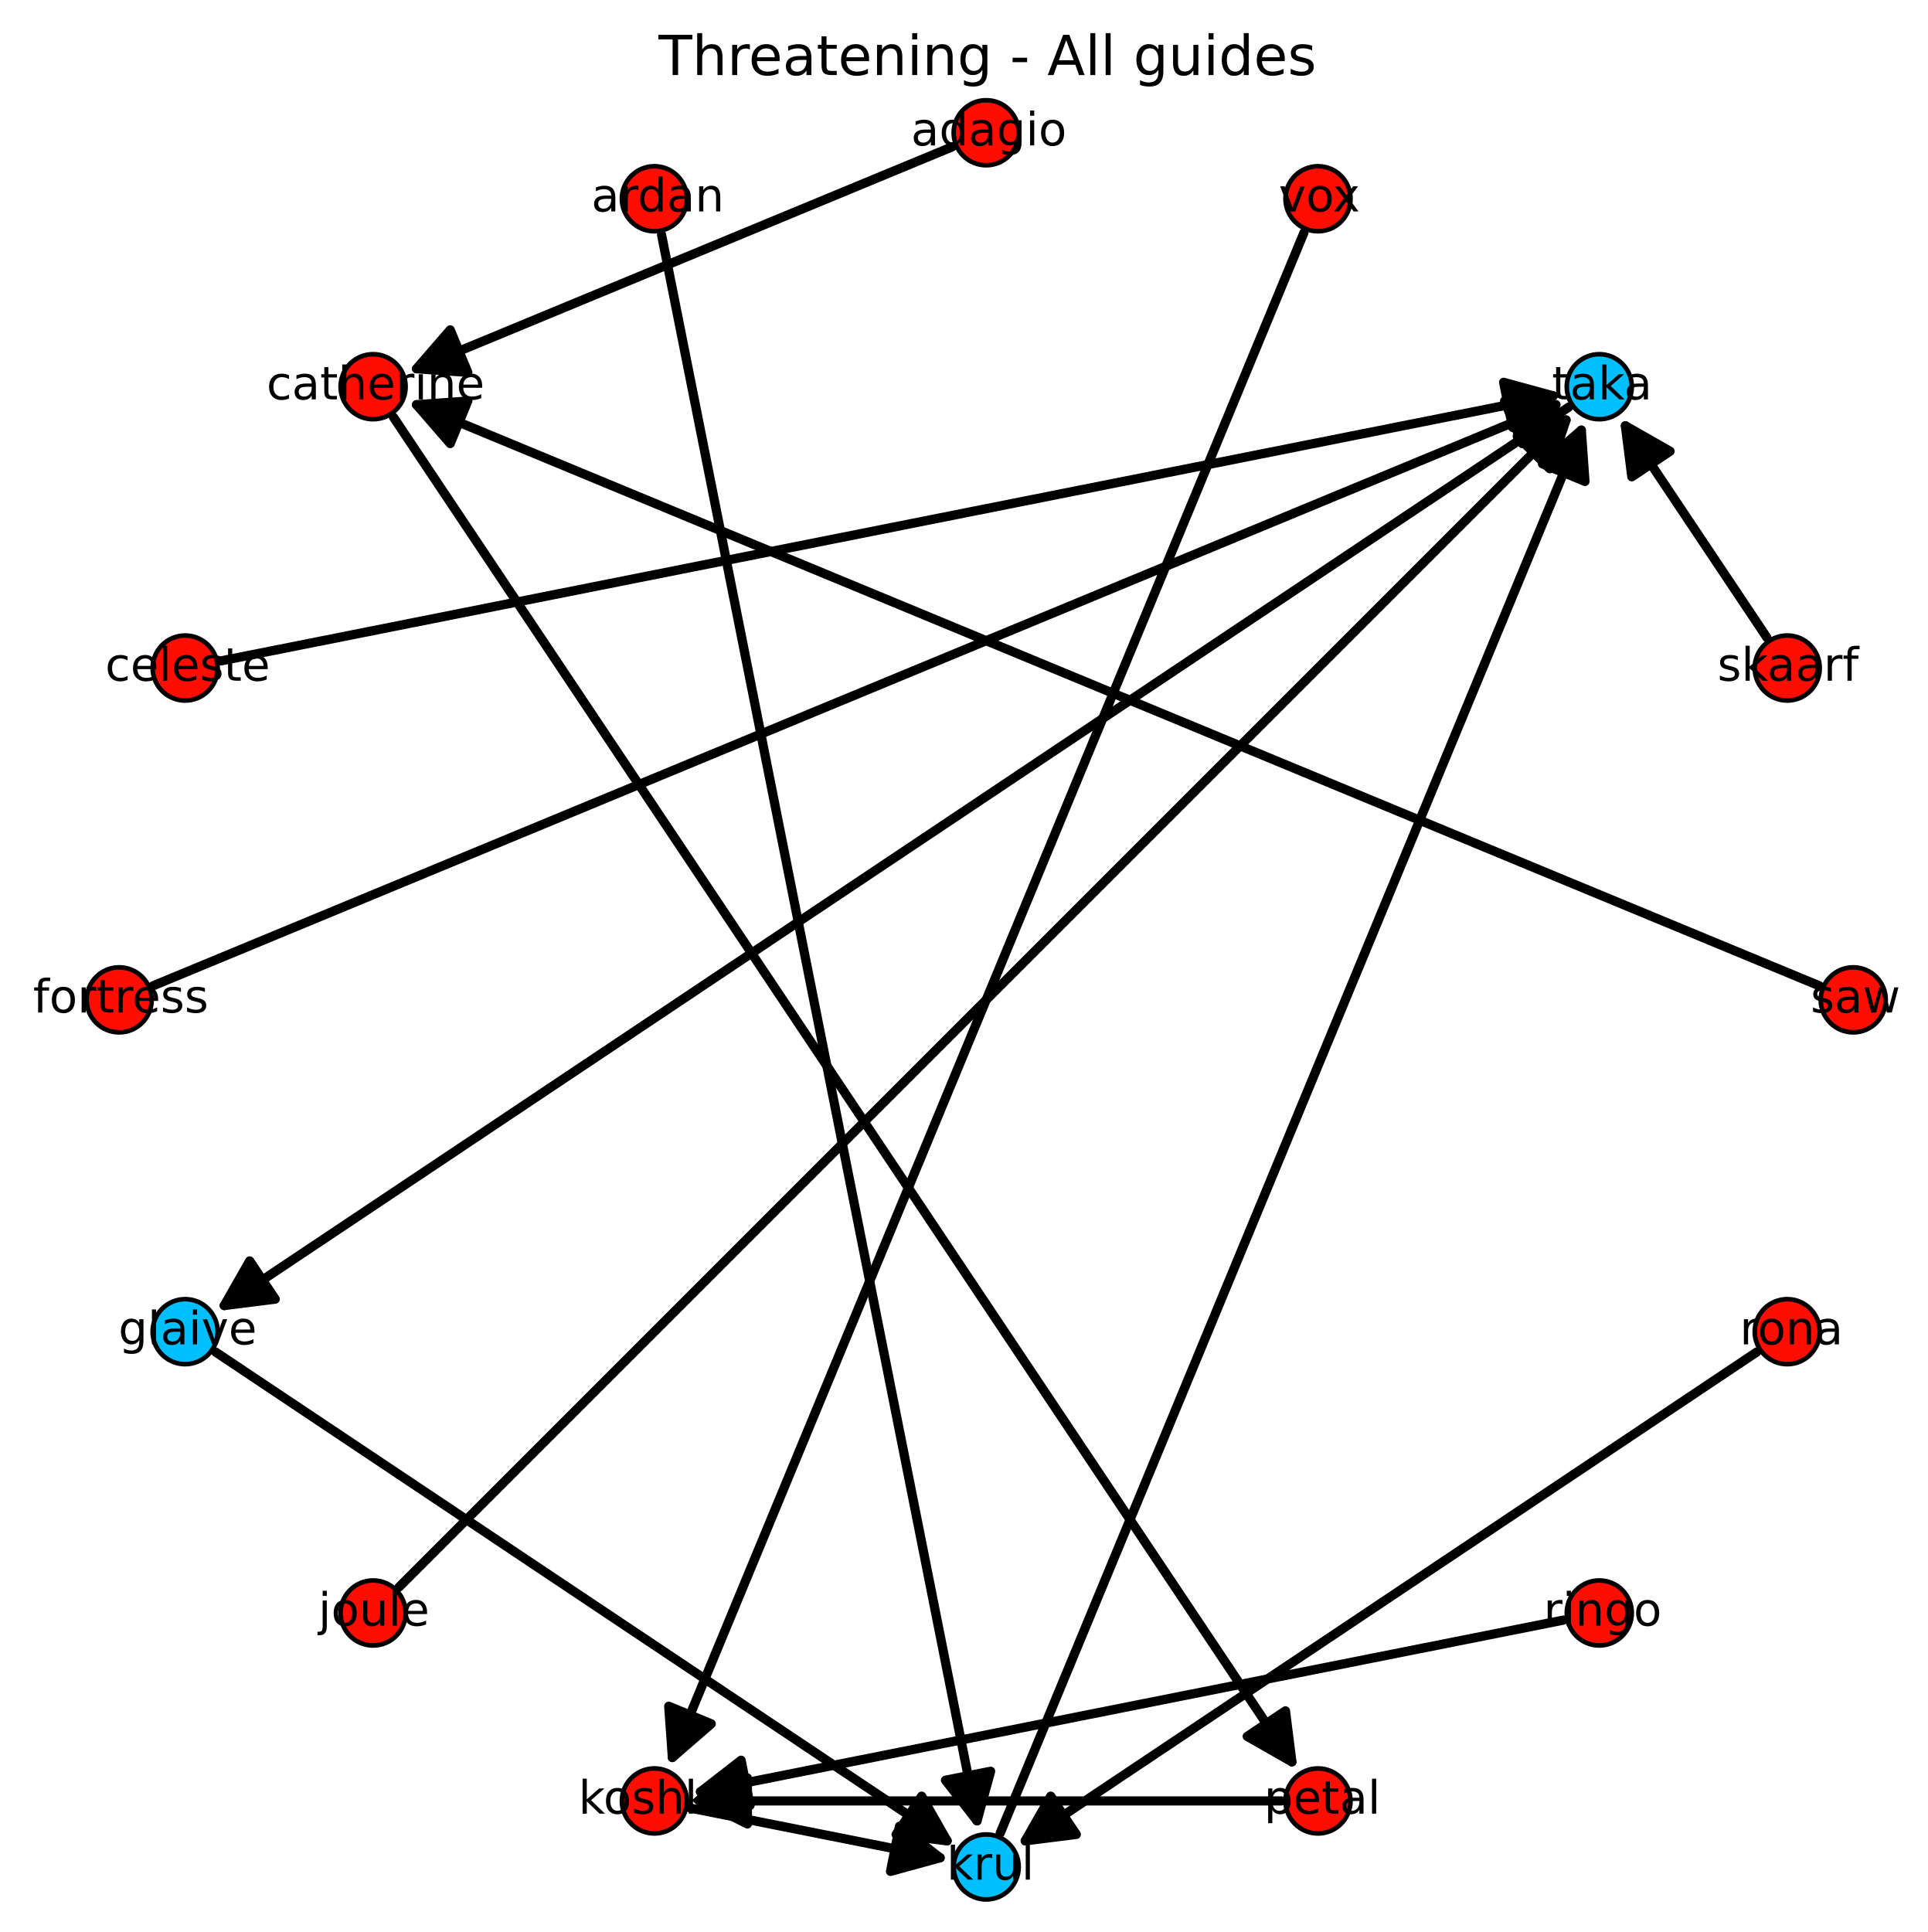
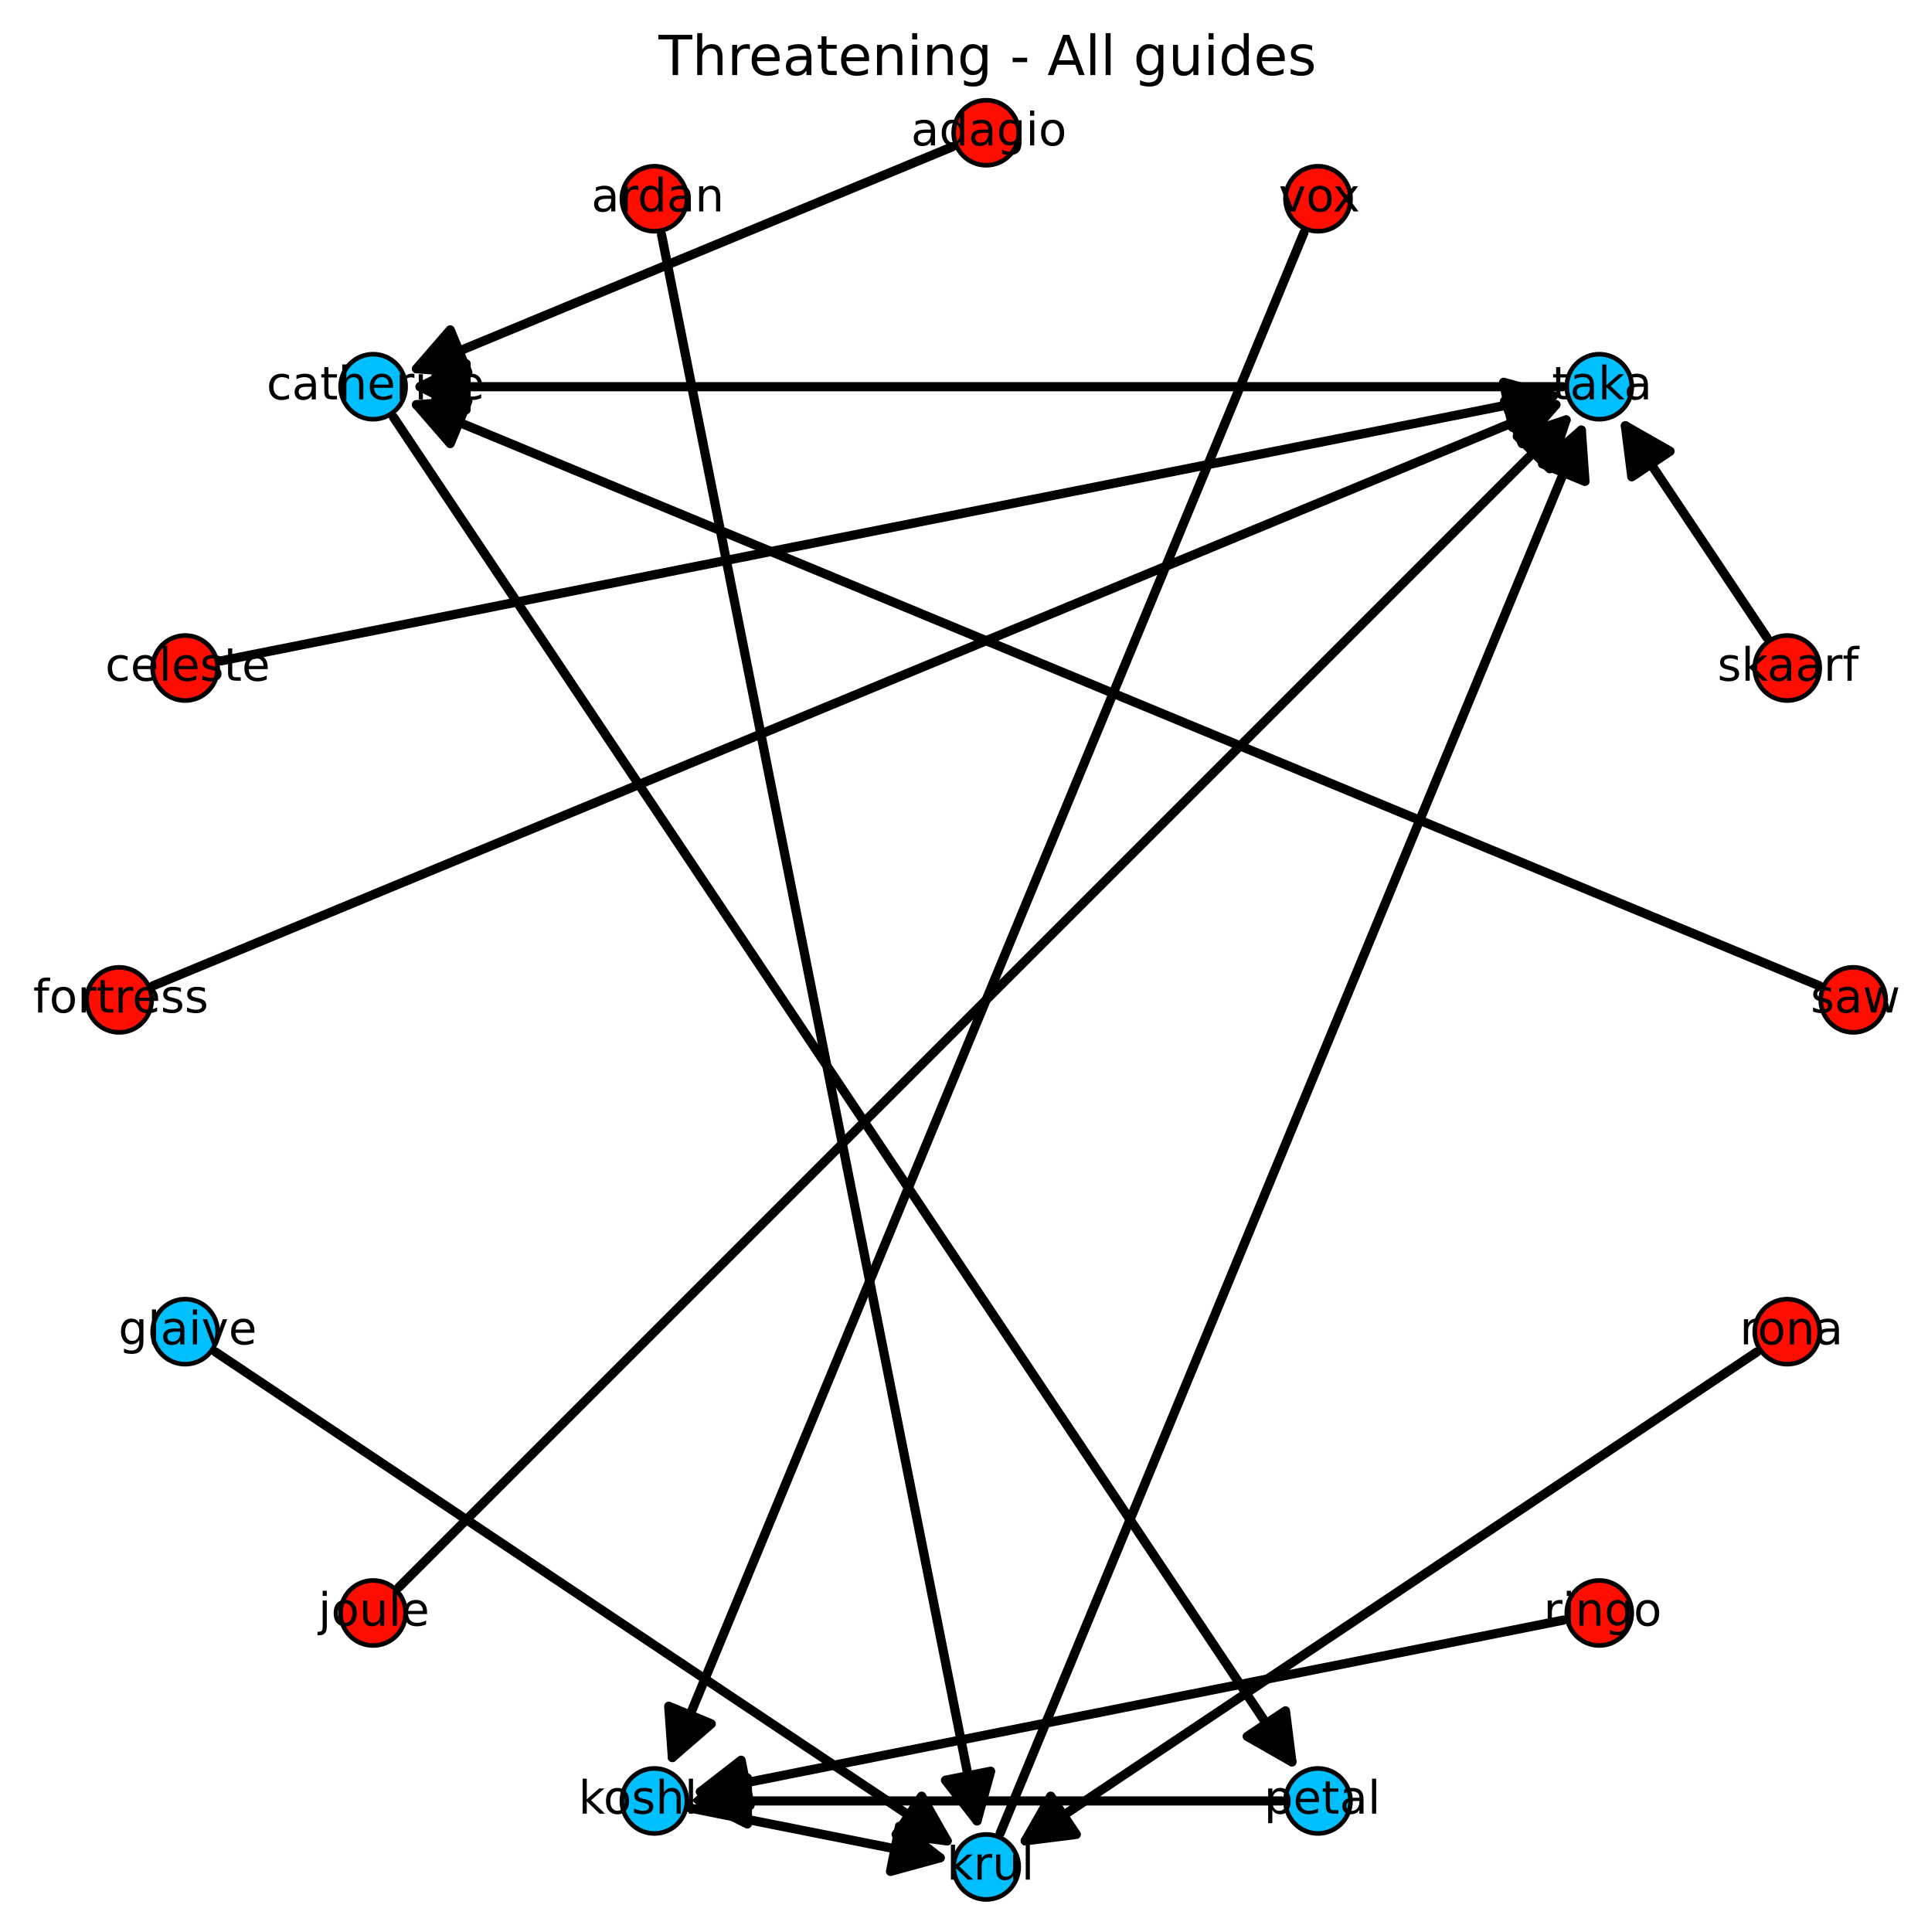
<svg xmlns="http://www.w3.org/2000/svg" xmlns:xlink="http://www.w3.org/1999/xlink" height="420pt" version="1.1" viewBox="0 0 419 420" width="419pt">
  <defs>
    <style type="text/css">
*{stroke-linecap:butt;stroke-linejoin:round;}
  </style>
  </defs>
  <g id="figure_1">
    <g id="patch_1">
      <path d=" M0 420.598 L419.383 420.598 L419.383 0 L0 0 z " style="fill:#ffffff;" />
    </g>
    <g id="axes_1">
      <g id="patch_2">
        <path d=" M18.366 413.398 L410.445 413.398 L410.445 21.318 L18.366 21.318 z " style="fill:#ffffff;" />
      </g>
      <g id="patch_3">
+         <path clip-path="url(#pb7fbeb4136)" d=" M91.329 84.069 Q214.402 84.069 339.712 84.069" style="fill:none;stroke:#000000;stroke-linecap:round;stroke-width:2.0;" />
+         <path clip-path="url(#pb7fbeb4136)" d=" M101.329 89.069 L91.329 84.069 L101.329 79.069 L101.329 89.069 z " style="stroke:#000000;stroke-linecap:round;stroke-width:2.0;" />
+       </g>
+       <g id="patch_4">
        <path clip-path="url(#pb7fbeb4136)" d=" M207.031 31.913 Q147.76 56.464 90.556 80.158" style="fill:none;stroke:#000000;stroke-linecap:round;stroke-width:2.0;" />
        <path clip-path="url(#pb7fbeb4136)" d=" M101.708 80.951 L90.556 80.158 L97.881 71.712 L101.708 80.951 z " style="stroke:#000000;stroke-linecap:round;stroke-width:2.0;" />
      </g>
-       <g id="patch_4">
+       <g id="patch_5">
        <path clip-path="url(#pb7fbeb4136)" d=" M48.084 143.665 Q193.978 114.645 337.68 86.061" style="fill:none;stroke:#000000;stroke-linecap:round;stroke-width:2.0;" />
        <path clip-path="url(#pb7fbeb4136)" d=" M326.897 83.108 L337.68 86.061 L328.847 92.915 L326.897 83.108 z " style="stroke:#000000;stroke-linecap:round;stroke-width:2.0;" />
      </g>
-       <g id="patch_5">
+       <g id="patch_6">
        <path clip-path="url(#pb7fbeb4136)" d=" M143.827 51.034 Q178.338 224.533 212.413 395.839" style="fill:none;stroke:#000000;stroke-linecap:round;stroke-width:2.0;" />
        <path clip-path="url(#pb7fbeb4136)" d=" M215.366 385.056 L212.413 395.839 L205.558 387.006 L215.366 385.056 z " style="stroke:#000000;stroke-linecap:round;stroke-width:2.0;" />
-       </g>
-       <g id="patch_6">
-         <path clip-path="url(#pb7fbeb4136)" d=" M48.749 283.818 Q193.975 186.781 341.06 88.502" style="fill:none;stroke:#000000;stroke-linecap:round;stroke-width:2.0;" />
-         <path clip-path="url(#pb7fbeb4136)" d=" M59.842 282.419 L48.749 283.818 L54.286 274.105 L59.842 282.419 z " style="stroke:#000000;stroke-linecap:round;stroke-width:2.0;" />
      </g>
      <g id="patch_7">
        <path clip-path="url(#pb7fbeb4136)" d=" M152.29 389.516 Q244.984 371.078 339.871 352.204" style="fill:none;stroke:#000000;stroke-linecap:round;stroke-width:2.0;" />
        <path clip-path="url(#pb7fbeb4136)" d=" M163.073 392.469 L152.29 389.516 L161.122 382.661 L163.073 392.469 z " style="stroke:#000000;stroke-linecap:round;stroke-width:2.0;" />
      </g>
      <g id="patch_8">
        <path clip-path="url(#pb7fbeb4136)" d=" M146.18 382.069 Q214.405 217.358 283.487 50.581" style="fill:none;stroke:#000000;stroke-linecap:round;stroke-width:2.0;" />
        <path clip-path="url(#pb7fbeb4136)" d=" M154.626 374.744 L146.18 382.069 L145.387 370.917 L154.626 374.744 z " style="stroke:#000000;stroke-linecap:round;stroke-width:2.0;" />
      </g>
      <g id="patch_9">
        <path clip-path="url(#pb7fbeb4136)" d=" M150.093 393.066 Q178.338 398.684 204.389 403.866" style="fill:none;stroke:#000000;stroke-linecap:round;stroke-width:2.0;" />
        <path clip-path="url(#pb7fbeb4136)" d=" M195.557 397.011 L204.389 403.866 L193.606 406.819 L195.557 397.011 z " style="stroke:#000000;stroke-linecap:round;stroke-width:2.0;" />
      </g>
      <g id="patch_10">
        <path clip-path="url(#pb7fbeb4136)" d=" M33.278 214.304 Q186.801 150.713 338.258 87.978" style="fill:none;stroke:#000000;stroke-linecap:round;stroke-width:2.0;" />
        <path clip-path="url(#pb7fbeb4136)" d=" M327.105 87.185 L338.258 87.978 L330.932 96.424 L327.105 87.185 z " style="stroke:#000000;stroke-linecap:round;stroke-width:2.0;" />
      </g>
      <g id="patch_11">
        <path clip-path="url(#pb7fbeb4136)" d=" M217.459 398.486 Q281.05 244.963 343.786 93.506" style="fill:none;stroke:#000000;stroke-linecap:round;stroke-width:2.0;" />
        <path clip-path="url(#pb7fbeb4136)" d=" M335.34 100.831 L343.786 93.506 L344.579 104.658 L335.34 100.831 z " style="stroke:#000000;stroke-linecap:round;stroke-width:2.0;" />
      </g>
      <g id="patch_12">
        <path clip-path="url(#pb7fbeb4136)" d=" M152.488 391.509 Q214.406 391.509 278.56 391.509" style="fill:none;stroke:#000000;stroke-linecap:round;stroke-width:2.0;" />
        <path clip-path="url(#pb7fbeb4136)" d=" M162.488 396.509 L152.488 391.509 L162.488 386.509 L162.488 396.509 z " style="stroke:#000000;stroke-linecap:round;stroke-width:2.0;" />
      </g>
      <g id="patch_13">
        <path clip-path="url(#pb7fbeb4136)" d=" M86.76 345.004 Q214.405 217.358 340.47 91.293" style="fill:none;stroke:#000000;stroke-linecap:round;stroke-width:2.0;" />
        <path clip-path="url(#pb7fbeb4136)" d=" M329.863 94.829 L340.47 91.293 L336.935 101.9 L329.863 94.829 z " style="stroke:#000000;stroke-linecap:round;stroke-width:2.0;" />
      </g>
      <g id="patch_14">
        <path clip-path="url(#pb7fbeb4136)" d=" M222.9 400.182 Q301.482 347.675 381.924 293.926" style="fill:none;stroke:#000000;stroke-linecap:round;stroke-width:2.0;" />
        <path clip-path="url(#pb7fbeb4136)" d=" M233.993 398.784 L222.9 400.182 L228.437 390.469 L233.993 398.784 z " style="stroke:#000000;stroke-linecap:round;stroke-width:2.0;" />
      </g>
      <g id="patch_15">
        <path clip-path="url(#pb7fbeb4136)" d=" M90.554 87.978 Q242.011 150.714 395.534 214.305" style="fill:none;stroke:#000000;stroke-linecap:round;stroke-width:2.0;" />
        <path clip-path="url(#pb7fbeb4136)" d=" M97.88 96.424 L90.554 87.978 L101.706 87.185 L97.88 96.424 z " style="stroke:#000000;stroke-linecap:round;stroke-width:2.0;" />
      </g>
      <g id="patch_16">
        <path clip-path="url(#pb7fbeb4136)" d=" M85.55 90.704 Q183.829 237.789 280.866 383.015" style="fill:none;stroke:#000000;stroke-linecap:round;stroke-width:2.0;" />
        <path clip-path="url(#pb7fbeb4136)" d=" M279.467 371.923 L280.866 383.015 L271.153 377.479 L279.467 371.923 z " style="stroke:#000000;stroke-linecap:round;stroke-width:2.0;" />
      </g>
      <g id="patch_17">
        <path clip-path="url(#pb7fbeb4136)" d=" M46.889 293.928 Q127.331 347.677 205.913 400.184" style="fill:none;stroke:#000000;stroke-linecap:round;stroke-width:2.0;" />
        <path clip-path="url(#pb7fbeb4136)" d=" M200.376 390.471 L205.913 400.184 L194.821 398.785 L200.376 390.471 z " style="stroke:#000000;stroke-linecap:round;stroke-width:2.0;" />
      </g>
      <g id="patch_18">
        <path clip-path="url(#pb7fbeb4136)" d=" M384.125 138.59 Q368.126 114.645 353.369 92.56" style="fill:none;stroke:#000000;stroke-linecap:round;stroke-width:2.0;" />
        <path clip-path="url(#pb7fbeb4136)" d=" M354.767 103.652 L353.369 92.56 L363.082 98.097 L354.767 103.652 z " style="stroke:#000000;stroke-linecap:round;stroke-width:2.0;" />
      </g>
      <g id="matplotlib.axis_1" />
      <g id="matplotlib.axis_2" />
      <g id="text_1">
        <defs>
          <path id="BitstreamVeraSans-Roman-20" />
          <path d=" M54.891 33.016 L54.891 0 L45.906 0 L45.906 32.719 Q45.906 40.484 42.875 44.328 Q39.844 48.188 33.797 48.188 Q26.516 48.188 22.312 43.547 Q18.109 38.922 18.109 30.906 L18.109 0 L9.078 0 L9.078 54.688 L18.109 54.688 L18.109 46.188 Q21.344 51.125 25.703 53.562 Q30.078 56 35.797 56 Q45.219 56 50.047 50.172 Q54.891 44.344 54.891 33.016" id="BitstreamVeraSans-Roman-6e" />
          <path d=" M34.281 27.484 Q23.391 27.484 19.188 25 Q14.984 22.516 14.984 16.5 Q14.984 11.719 18.141 8.906 Q21.297 6.109 26.703 6.109 Q34.188 6.109 38.703 11.406 Q43.219 16.703 43.219 25.484 L43.219 27.484 z  M52.203 31.203 L52.203 0 L43.219 0 L43.219 8.297 Q40.141 3.328 35.547 0.953 Q30.953 -1.422 24.312 -1.422 Q15.922 -1.422 10.953 3.297 Q6 8.016 6 15.922 Q6 25.141 12.172 29.828 Q18.359 34.516 30.609 34.516 L43.219 34.516 L43.219 35.406 Q43.219 41.609 39.141 45 Q35.062 48.391 27.688 48.391 Q23 48.391 18.547 47.266 Q14.109 46.141 10.016 43.891 L10.016 52.203 Q14.938 54.109 19.578 55.047 Q24.219 56 28.609 56 Q40.484 56 46.344 49.844 Q52.203 43.703 52.203 31.203" id="BitstreamVeraSans-Roman-61" />
          <path d=" M9.422 75.984 L18.406 75.984 L18.406 0 L9.422 0 z " id="BitstreamVeraSans-Roman-6c" />
          <path d=" M44.281 53.078 L44.281 44.578 Q40.484 46.531 36.375 47.5 Q32.281 48.484 27.875 48.484 Q21.188 48.484 17.844 46.438 Q14.5 44.391 14.5 40.281 Q14.5 37.156 16.891 35.375 Q19.281 33.594 26.516 31.984 L29.594 31.297 Q39.156 29.25 43.188 25.516 Q47.219 21.781 47.219 15.094 Q47.219 7.469 41.188 3.016 Q35.156 -1.422 24.609 -1.422 Q20.219 -1.422 15.453 -0.562 Q10.688 0.297 5.422 2 L5.422 11.281 Q10.406 8.688 15.234 7.391 Q20.062 6.109 24.812 6.109 Q31.156 6.109 34.562 8.281 Q37.984 10.453 37.984 14.406 Q37.984 18.062 35.516 20.016 Q33.062 21.969 24.703 23.781 L21.578 24.516 Q13.234 26.266 9.516 29.906 Q5.812 33.547 5.812 39.891 Q5.812 47.609 11.281 51.797 Q16.75 56 26.812 56 Q31.781 56 36.172 55.266 Q40.578 54.547 44.281 53.078" id="BitstreamVeraSans-Roman-73" />
          <path d=" M-0.297 72.906 L61.375 72.906 L61.375 64.594 L35.5 64.594 L35.5 0 L25.594 0 L25.594 64.594 L-0.297 64.594 z " id="BitstreamVeraSans-Roman-54" />
          <path d=" M54.891 33.016 L54.891 0 L45.906 0 L45.906 32.719 Q45.906 40.484 42.875 44.328 Q39.844 48.188 33.797 48.188 Q26.516 48.188 22.312 43.547 Q18.109 38.922 18.109 30.906 L18.109 0 L9.078 0 L9.078 75.984 L18.109 75.984 L18.109 46.188 Q21.344 51.125 25.703 53.562 Q30.078 56 35.797 56 Q45.219 56 50.047 50.172 Q54.891 44.344 54.891 33.016" id="BitstreamVeraSans-Roman-68" />
          <path d=" M34.188 63.188 L20.797 26.906 L47.609 26.906 z  M28.609 72.906 L39.797 72.906 L67.578 0 L57.328 0 L50.688 18.703 L17.828 18.703 L11.188 0 L0.781 0 z " id="BitstreamVeraSans-Roman-41" />
          <path d=" M45.406 46.391 L45.406 75.984 L54.391 75.984 L54.391 0 L45.406 0 L45.406 8.203 Q42.578 3.328 38.25 0.953 Q33.938 -1.422 27.875 -1.422 Q17.969 -1.422 11.734 6.484 Q5.516 14.406 5.516 27.297 Q5.516 40.188 11.734 48.094 Q17.969 56 27.875 56 Q33.938 56 38.25 53.625 Q42.578 51.266 45.406 46.391 M14.797 27.297 Q14.797 17.391 18.875 11.75 Q22.953 6.109 30.078 6.109 Q37.203 6.109 41.297 11.75 Q45.406 17.391 45.406 27.297 Q45.406 37.203 41.297 42.844 Q37.203 48.484 30.078 48.484 Q22.953 48.484 18.875 42.844 Q14.797 37.203 14.797 27.297" id="BitstreamVeraSans-Roman-64" />
          <path d=" M56.203 29.594 L56.203 25.203 L14.891 25.203 Q15.484 15.922 20.484 11.062 Q25.484 6.203 34.422 6.203 Q39.594 6.203 44.453 7.469 Q49.312 8.734 54.109 11.281 L54.109 2.781 Q49.266 0.734 44.188 -0.344 Q39.109 -1.422 33.891 -1.422 Q20.797 -1.422 13.156 6.188 Q5.516 13.812 5.516 26.812 Q5.516 40.234 12.766 48.109 Q20.016 56 32.328 56 Q43.359 56 49.781 48.891 Q56.203 41.797 56.203 29.594 M47.219 32.234 Q47.125 39.594 43.094 43.984 Q39.062 48.391 32.422 48.391 Q24.906 48.391 20.391 44.141 Q15.875 39.891 15.188 32.172 z " id="BitstreamVeraSans-Roman-65" />
          <path d=" M9.422 54.688 L18.406 54.688 L18.406 0 L9.422 0 z  M9.422 75.984 L18.406 75.984 L18.406 64.594 L9.422 64.594 z " id="BitstreamVeraSans-Roman-69" />
          <path d=" M18.312 70.219 L18.312 54.688 L36.812 54.688 L36.812 47.703 L18.312 47.703 L18.312 18.016 Q18.312 11.328 20.141 9.422 Q21.969 7.516 27.594 7.516 L36.812 7.516 L36.812 0 L27.594 0 Q17.188 0 13.234 3.875 Q9.281 7.766 9.281 18.016 L9.281 47.703 L2.688 47.703 L2.688 54.688 L9.281 54.688 L9.281 70.219 z " id="BitstreamVeraSans-Roman-74" />
          <path d=" M8.5 21.578 L8.5 54.688 L17.484 54.688 L17.484 21.922 Q17.484 14.156 20.5 10.266 Q23.531 6.391 29.594 6.391 Q36.859 6.391 41.078 11.031 Q45.312 15.672 45.312 23.688 L45.312 54.688 L54.297 54.688 L54.297 0 L45.312 0 L45.312 8.406 Q42.047 3.422 37.719 1 Q33.406 -1.422 27.688 -1.422 Q18.266 -1.422 13.375 4.438 Q8.5 10.297 8.5 21.578" id="BitstreamVeraSans-Roman-75" />
          <path d=" M41.109 46.297 Q39.594 47.172 37.812 47.578 Q36.031 48 33.891 48 Q26.266 48 22.188 43.047 Q18.109 38.094 18.109 28.812 L18.109 0 L9.078 0 L9.078 54.688 L18.109 54.688 L18.109 46.188 Q20.953 51.172 25.484 53.578 Q30.031 56 36.531 56 Q37.453 56 38.578 55.875 Q39.703 55.766 41.062 55.516 z " id="BitstreamVeraSans-Roman-72" />
          <path d=" M45.406 27.984 Q45.406 37.75 41.375 43.109 Q37.359 48.484 30.078 48.484 Q22.859 48.484 18.828 43.109 Q14.797 37.75 14.797 27.984 Q14.797 18.266 18.828 12.891 Q22.859 7.516 30.078 7.516 Q37.359 7.516 41.375 12.891 Q45.406 18.266 45.406 27.984 M54.391 6.781 Q54.391 -7.172 48.188 -13.984 Q42 -20.797 29.203 -20.797 Q24.469 -20.797 20.266 -20.094 Q16.062 -19.391 12.109 -17.922 L12.109 -9.188 Q16.062 -11.328 19.922 -12.344 Q23.781 -13.375 27.781 -13.375 Q36.625 -13.375 41.016 -8.766 Q45.406 -4.156 45.406 5.172 L45.406 9.625 Q42.625 4.781 38.281 2.391 Q33.938 0 27.875 0 Q17.828 0 11.672 7.656 Q5.516 15.328 5.516 27.984 Q5.516 40.672 11.672 48.328 Q17.828 56 27.875 56 Q33.938 56 38.281 53.609 Q42.625 51.219 45.406 46.391 L45.406 54.688 L54.391 54.688 z " id="BitstreamVeraSans-Roman-67" />
          <path d=" M4.891 31.391 L31.203 31.391 L31.203 23.391 L4.891 23.391 z " id="BitstreamVeraSans-Roman-2d" />
        </defs>
        <g transform="translate(143.1592 16.31812)scale(0.12 -0.12)">
          <use xlink:href="#BitstreamVeraSans-Roman-54" />
          <use x="61.084" xlink:href="#BitstreamVeraSans-Roman-68" />
          <use x="124.463" xlink:href="#BitstreamVeraSans-Roman-72" />
          <use x="163.326" xlink:href="#BitstreamVeraSans-Roman-65" />
          <use x="224.85" xlink:href="#BitstreamVeraSans-Roman-61" />
          <use x="286.129" xlink:href="#BitstreamVeraSans-Roman-74" />
          <use x="325.338" xlink:href="#BitstreamVeraSans-Roman-65" />
          <use x="386.861" xlink:href="#BitstreamVeraSans-Roman-6e" />
          <use x="450.24" xlink:href="#BitstreamVeraSans-Roman-69" />
          <use x="478.023" xlink:href="#BitstreamVeraSans-Roman-6e" />
          <use x="541.402" xlink:href="#BitstreamVeraSans-Roman-67" />
          <use x="604.879" xlink:href="#BitstreamVeraSans-Roman-20" />
          <use x="636.666" xlink:href="#BitstreamVeraSans-Roman-2d" />
          <use x="672.75" xlink:href="#BitstreamVeraSans-Roman-20" />
          <use x="704.537" xlink:href="#BitstreamVeraSans-Roman-41" />
          <use x="772.945" xlink:href="#BitstreamVeraSans-Roman-6c" />
          <use x="800.729" xlink:href="#BitstreamVeraSans-Roman-6c" />
          <use x="828.512" xlink:href="#BitstreamVeraSans-Roman-20" />
          <use x="860.299" xlink:href="#BitstreamVeraSans-Roman-67" />
          <use x="923.775" xlink:href="#BitstreamVeraSans-Roman-75" />
          <use x="987.154" xlink:href="#BitstreamVeraSans-Roman-69" />
          <use x="1014.938" xlink:href="#BitstreamVeraSans-Roman-64" />
          <use x="1078.414" xlink:href="#BitstreamVeraSans-Roman-65" />
          <use x="1139.938" xlink:href="#BitstreamVeraSans-Roman-73" />
        </g>
      </g>
      <g id="PathCollection_1">
        <defs>
          <path d=" M0 7.071 C1.875 7.071 3.674 6.326 5 5 C6.326 3.674 7.071 1.875 7.071 0 C7.071 -1.875 6.326 -3.674 5 -5 C3.674 -6.326 1.875 -7.071 0 -7.071 C-1.875 -7.071 -3.674 -6.326 -5 -5 C-6.326 -3.674 -7.071 -1.875 -7.071 0 C-7.071 1.875 -6.326 3.674 -5 5 C-3.674 6.326 -1.875 7.071 0 7.071 z " id="C0_0_483d1e1a4f" />
        </defs>
        <use style="fill:#00bfff;stroke:#000000;" x="214.405" xlink:href="#C0_0_483d1e1a4f" y="405.858" />
+         <use style="fill:#00bfff;stroke:#000000;" x="81.116" xlink:href="#C0_0_483d1e1a4f" y="84.068" />
+         <use style="fill:#00bfff;stroke:#000000;" x="142.27" xlink:href="#C0_0_483d1e1a4f" y="391.509" />
        <use style="fill:#00bfff;stroke:#000000;" x="347.695" xlink:href="#C0_0_483d1e1a4f" y="84.068" />
+         <use style="fill:#00bfff;stroke:#000000;" x="286.541" xlink:href="#C0_0_483d1e1a4f" y="391.509" />
        <use style="fill:#00bfff;stroke:#000000;" x="40.254" xlink:href="#C0_0_483d1e1a4f" y="289.494" />
        <use style="fill:#ff0d00;stroke:#000000;" x="214.405" xlink:href="#C0_0_483d1e1a4f" y="28.858" />
        <use style="fill:#ff0d00;stroke:#000000;" x="142.27" xlink:href="#C0_0_483d1e1a4f" y="43.207" />
        <use style="fill:#ff0d00;stroke:#000000;" x="286.541" xlink:href="#C0_0_483d1e1a4f" y="43.207" />
        <use style="fill:#ff0d00;stroke:#000000;" x="40.254" xlink:href="#C0_0_483d1e1a4f" y="145.222" />
        <use style="fill:#ff0d00;stroke:#000000;" x="347.695" xlink:href="#C0_0_483d1e1a4f" y="350.648" />
-         <use style="fill:#ff0d00;stroke:#000000;" x="81.116" xlink:href="#C0_0_483d1e1a4f" y="84.068" />
        <use style="fill:#ff0d00;stroke:#000000;" x="388.557" xlink:href="#C0_0_483d1e1a4f" y="145.222" />
-         <use style="fill:#ff0d00;stroke:#000000;" x="142.27" xlink:href="#C0_0_483d1e1a4f" y="391.509" />
-         <use style="fill:#ff0d00;stroke:#000000;" x="286.541" xlink:href="#C0_0_483d1e1a4f" y="391.509" />
        <use style="fill:#ff0d00;stroke:#000000;" x="388.557" xlink:href="#C0_0_483d1e1a4f" y="289.494" />
        <use style="fill:#ff0d00;stroke:#000000;" x="402.905" xlink:href="#C0_0_483d1e1a4f" y="217.358" />
        <use style="fill:#ff0d00;stroke:#000000;" x="81.116" xlink:href="#C0_0_483d1e1a4f" y="350.648" />
        <use style="fill:#ff0d00;stroke:#000000;" x="25.905" xlink:href="#C0_0_483d1e1a4f" y="217.358" />
      </g>
      <g id="text_2">
        <defs>
          <path d=" M30.609 48.391 Q23.391 48.391 19.188 42.75 Q14.984 37.109 14.984 27.297 Q14.984 17.484 19.156 11.844 Q23.344 6.203 30.609 6.203 Q37.797 6.203 41.984 11.859 Q46.188 17.531 46.188 27.297 Q46.188 37.016 41.984 42.703 Q37.797 48.391 30.609 48.391 M30.609 56 Q42.328 56 49.016 48.375 Q55.719 40.766 55.719 27.297 Q55.719 13.875 49.016 6.219 Q42.328 -1.422 30.609 -1.422 Q18.844 -1.422 12.172 6.219 Q5.516 13.875 5.516 27.297 Q5.516 40.766 12.172 48.375 Q18.844 56 30.609 56" id="BitstreamVeraSans-Roman-6f" />
        </defs>
        <g transform="translate(198.0539 31.6175)scale(0.1 -0.1)">
          <use xlink:href="#BitstreamVeraSans-Roman-61" />
          <use x="61.279" xlink:href="#BitstreamVeraSans-Roman-64" />
          <use x="124.756" xlink:href="#BitstreamVeraSans-Roman-61" />
          <use x="186.035" xlink:href="#BitstreamVeraSans-Roman-67" />
          <use x="249.512" xlink:href="#BitstreamVeraSans-Roman-69" />
          <use x="277.295" xlink:href="#BitstreamVeraSans-Roman-6f" />
        </g>
      </g>
      <g id="text_3">
        <g transform="translate(128.5548 45.96621)scale(0.1 -0.1)">
          <use xlink:href="#BitstreamVeraSans-Roman-61" />
          <use x="61.279" xlink:href="#BitstreamVeraSans-Roman-72" />
          <use x="100.643" xlink:href="#BitstreamVeraSans-Roman-64" />
          <use x="164.119" xlink:href="#BitstreamVeraSans-Roman-61" />
          <use x="225.398" xlink:href="#BitstreamVeraSans-Roman-6e" />
        </g>
      </g>
      <g id="text_4">
        <defs>
          <path d=" M48.781 52.594 L48.781 44.188 Q44.969 46.297 41.141 47.344 Q37.312 48.391 33.406 48.391 Q24.656 48.391 19.812 42.844 Q14.984 37.312 14.984 27.297 Q14.984 17.281 19.812 11.734 Q24.656 6.203 33.406 6.203 Q37.312 6.203 41.141 7.25 Q44.969 8.297 48.781 10.406 L48.781 2.094 Q45.016 0.344 40.984 -0.531 Q36.969 -1.422 32.422 -1.422 Q20.062 -1.422 12.781 6.344 Q5.516 14.109 5.516 27.297 Q5.516 40.672 12.859 48.328 Q20.219 56 33.016 56 Q37.156 56 41.109 55.141 Q45.062 54.297 48.781 52.594" id="BitstreamVeraSans-Roman-63" />
        </defs>
        <g transform="translate(57.94943 86.82787)scale(0.1 -0.1)">
          <use xlink:href="#BitstreamVeraSans-Roman-63" />
          <use x="54.98" xlink:href="#BitstreamVeraSans-Roman-61" />
          <use x="116.26" xlink:href="#BitstreamVeraSans-Roman-74" />
          <use x="155.469" xlink:href="#BitstreamVeraSans-Roman-68" />
          <use x="218.848" xlink:href="#BitstreamVeraSans-Roman-65" />
          <use x="280.371" xlink:href="#BitstreamVeraSans-Roman-72" />
          <use x="321.484" xlink:href="#BitstreamVeraSans-Roman-69" />
          <use x="349.268" xlink:href="#BitstreamVeraSans-Roman-6e" />
          <use x="412.646" xlink:href="#BitstreamVeraSans-Roman-65" />
        </g>
      </g>
      <g id="text_5">
        <g transform="translate(22.86355 147.9817)scale(0.1 -0.1)">
          <use xlink:href="#BitstreamVeraSans-Roman-63" />
          <use x="54.98" xlink:href="#BitstreamVeraSans-Roman-65" />
          <use x="116.504" xlink:href="#BitstreamVeraSans-Roman-6c" />
          <use x="144.287" xlink:href="#BitstreamVeraSans-Roman-65" />
          <use x="205.811" xlink:href="#BitstreamVeraSans-Roman-73" />
          <use x="257.91" xlink:href="#BitstreamVeraSans-Roman-74" />
          <use x="297.119" xlink:href="#BitstreamVeraSans-Roman-65" />
        </g>
      </g>
      <g id="text_6">
        <defs>
          <path d=" M37.109 75.984 L37.109 68.5 L28.516 68.5 Q23.688 68.5 21.797 66.547 Q19.922 64.594 19.922 59.516 L19.922 54.688 L34.719 54.688 L34.719 47.703 L19.922 47.703 L19.922 0 L10.891 0 L10.891 47.703 L2.297 47.703 L2.297 54.688 L10.891 54.688 L10.891 58.5 Q10.891 67.625 15.141 71.797 Q19.391 75.984 28.609 75.984 z " id="BitstreamVeraSans-Roman-66" />
        </defs>
        <g transform="translate(7.2 220.1175)scale(0.1 -0.1)">
          <use xlink:href="#BitstreamVeraSans-Roman-66" />
          <use x="35.205" xlink:href="#BitstreamVeraSans-Roman-6f" />
          <use x="96.387" xlink:href="#BitstreamVeraSans-Roman-72" />
          <use x="137.5" xlink:href="#BitstreamVeraSans-Roman-74" />
          <use x="176.709" xlink:href="#BitstreamVeraSans-Roman-72" />
          <use x="215.572" xlink:href="#BitstreamVeraSans-Roman-65" />
          <use x="277.096" xlink:href="#BitstreamVeraSans-Roman-73" />
          <use x="329.195" xlink:href="#BitstreamVeraSans-Roman-73" />
        </g>
      </g>
      <g id="text_7">
        <defs>
          <path d=" M2.984 54.688 L12.5 54.688 L29.594 8.797 L46.688 54.688 L56.203 54.688 L35.688 0 L23.484 0 z " id="BitstreamVeraSans-Roman-76" />
        </defs>
        <g transform="translate(25.74402 292.2533)scale(0.1 -0.1)">
          <use xlink:href="#BitstreamVeraSans-Roman-67" />
          <use x="63.477" xlink:href="#BitstreamVeraSans-Roman-6c" />
          <use x="91.26" xlink:href="#BitstreamVeraSans-Roman-61" />
          <use x="152.539" xlink:href="#BitstreamVeraSans-Roman-69" />
          <use x="180.322" xlink:href="#BitstreamVeraSans-Roman-76" />
          <use x="239.502" xlink:href="#BitstreamVeraSans-Roman-65" />
        </g>
      </g>
      <g id="text_8">
        <defs>
          <path d=" M9.422 54.688 L18.406 54.688 L18.406 -0.984 Q18.406 -11.422 14.422 -16.109 Q10.453 -20.797 1.609 -20.797 L-1.812 -20.797 L-1.812 -13.188 L0.594 -13.188 Q5.719 -13.188 7.562 -10.812 Q9.422 -8.453 9.422 -0.984 z  M9.422 75.984 L18.406 75.984 L18.406 64.594 L9.422 64.594 z " id="BitstreamVeraSans-Roman-6a" />
        </defs>
        <g transform="translate(69.20881 353.4071)scale(0.1 -0.1)">
          <use xlink:href="#BitstreamVeraSans-Roman-6a" />
          <use x="27.783" xlink:href="#BitstreamVeraSans-Roman-6f" />
          <use x="88.965" xlink:href="#BitstreamVeraSans-Roman-75" />
          <use x="152.344" xlink:href="#BitstreamVeraSans-Roman-6c" />
          <use x="180.127" xlink:href="#BitstreamVeraSans-Roman-65" />
        </g>
      </g>
      <g id="text_9">
        <defs>
          <path d=" M9.078 75.984 L18.109 75.984 L18.109 31.109 L44.922 54.688 L56.391 54.688 L27.391 29.109 L57.625 0 L45.906 0 L18.109 26.703 L18.109 0 L9.078 0 z " id="BitstreamVeraSans-Roman-6b" />
        </defs>
        <g transform="translate(125.7587 394.2688)scale(0.1 -0.1)">
          <use xlink:href="#BitstreamVeraSans-Roman-6b" />
          <use x="54.285" xlink:href="#BitstreamVeraSans-Roman-6f" />
          <use x="115.467" xlink:href="#BitstreamVeraSans-Roman-73" />
          <use x="167.566" xlink:href="#BitstreamVeraSans-Roman-68" />
          <use x="230.945" xlink:href="#BitstreamVeraSans-Roman-6b" />
          <use x="287.105" xlink:href="#BitstreamVeraSans-Roman-61" />
        </g>
      </g>
      <g id="text_10">
        <g transform="translate(205.8195 408.6175)scale(0.1 -0.1)">
          <use xlink:href="#BitstreamVeraSans-Roman-6b" />
          <use x="57.91" xlink:href="#BitstreamVeraSans-Roman-72" />
          <use x="99.023" xlink:href="#BitstreamVeraSans-Roman-75" />
          <use x="162.402" xlink:href="#BitstreamVeraSans-Roman-6c" />
        </g>
      </g>
      <g id="text_11">
        <defs>
          <path d=" M18.109 8.203 L18.109 -20.797 L9.078 -20.797 L9.078 54.688 L18.109 54.688 L18.109 46.391 Q20.953 51.266 25.266 53.625 Q29.594 56 35.594 56 Q45.562 56 51.781 48.094 Q58.016 40.188 58.016 27.297 Q58.016 14.406 51.781 6.484 Q45.562 -1.422 35.594 -1.422 Q29.594 -1.422 25.266 0.953 Q20.953 3.328 18.109 8.203 M48.688 27.297 Q48.688 37.203 44.609 42.844 Q40.531 48.484 33.406 48.484 Q26.266 48.484 22.188 42.844 Q18.109 37.203 18.109 27.297 Q18.109 17.391 22.188 11.75 Q26.266 6.109 33.406 6.109 Q40.531 6.109 44.609 11.75 Q48.688 17.391 48.688 27.297" id="BitstreamVeraSans-Roman-70" />
        </defs>
        <g transform="translate(274.7999 394.2688)scale(0.1 -0.1)">
          <use xlink:href="#BitstreamVeraSans-Roman-70" />
          <use x="63.477" xlink:href="#BitstreamVeraSans-Roman-65" />
          <use x="125.0" xlink:href="#BitstreamVeraSans-Roman-74" />
          <use x="164.209" xlink:href="#BitstreamVeraSans-Roman-61" />
          <use x="225.488" xlink:href="#BitstreamVeraSans-Roman-6c" />
        </g>
      </g>
      <g id="text_12">
        <g transform="translate(335.5756 353.4071)scale(0.1 -0.1)">
          <use xlink:href="#BitstreamVeraSans-Roman-72" />
          <use x="41.113" xlink:href="#BitstreamVeraSans-Roman-69" />
          <use x="68.896" xlink:href="#BitstreamVeraSans-Roman-6e" />
          <use x="132.275" xlink:href="#BitstreamVeraSans-Roman-67" />
          <use x="195.752" xlink:href="#BitstreamVeraSans-Roman-6f" />
        </g>
      </g>
      <g id="text_13">
        <g transform="translate(378.2294 292.2533)scale(0.1 -0.1)">
          <use xlink:href="#BitstreamVeraSans-Roman-72" />
          <use x="38.863" xlink:href="#BitstreamVeraSans-Roman-6f" />
          <use x="100.045" xlink:href="#BitstreamVeraSans-Roman-6e" />
          <use x="163.424" xlink:href="#BitstreamVeraSans-Roman-61" />
        </g>
      </g>
      <g id="text_14">
        <defs>
          <path d=" M4.203 54.688 L13.188 54.688 L24.422 12.016 L35.594 54.688 L46.188 54.688 L57.422 12.016 L68.609 54.688 L77.594 54.688 L63.281 0 L52.688 0 L40.922 44.828 L29.109 0 L18.5 0 z " id="BitstreamVeraSans-Roman-77" />
        </defs>
        <g transform="translate(393.6281 220.1175)scale(0.1 -0.1)">
          <use xlink:href="#BitstreamVeraSans-Roman-73" />
          <use x="52.1" xlink:href="#BitstreamVeraSans-Roman-61" />
          <use x="113.379" xlink:href="#BitstreamVeraSans-Roman-77" />
        </g>
      </g>
      <g id="text_15">
        <g transform="translate(373.3763 147.9817)scale(0.1 -0.1)">
          <use xlink:href="#BitstreamVeraSans-Roman-73" />
          <use x="52.1" xlink:href="#BitstreamVeraSans-Roman-6b" />
          <use x="108.26" xlink:href="#BitstreamVeraSans-Roman-61" />
          <use x="169.539" xlink:href="#BitstreamVeraSans-Roman-61" />
          <use x="230.818" xlink:href="#BitstreamVeraSans-Roman-72" />
          <use x="271.932" xlink:href="#BitstreamVeraSans-Roman-66" />
        </g>
      </g>
      <g id="text_16">
        <g transform="translate(337.3873 86.82787)scale(0.1 -0.1)">
          <use xlink:href="#BitstreamVeraSans-Roman-74" />
          <use x="39.209" xlink:href="#BitstreamVeraSans-Roman-61" />
          <use x="100.488" xlink:href="#BitstreamVeraSans-Roman-6b" />
          <use x="156.648" xlink:href="#BitstreamVeraSans-Roman-61" />
        </g>
      </g>
      <g id="text_17">
        <defs>
          <path d=" M54.891 54.688 L35.109 28.078 L55.906 0 L45.312 0 L29.391 21.484 L13.484 0 L2.875 0 L24.125 28.609 L4.688 54.688 L15.281 54.688 L29.781 35.203 L44.281 54.688 z " id="BitstreamVeraSans-Roman-78" />
        </defs>
        <g transform="translate(278.0327 45.96621)scale(0.1 -0.1)">
          <use xlink:href="#BitstreamVeraSans-Roman-76" />
          <use x="59.18" xlink:href="#BitstreamVeraSans-Roman-6f" />
          <use x="117.236" xlink:href="#BitstreamVeraSans-Roman-78" />
        </g>
      </g>
    </g>
  </g>
  <defs>
    <clipPath id="pb7fbeb4136">
      <rect height="392.08" width="392.08" x="18.365" y="21.318" />
    </clipPath>
  </defs>
</svg>
